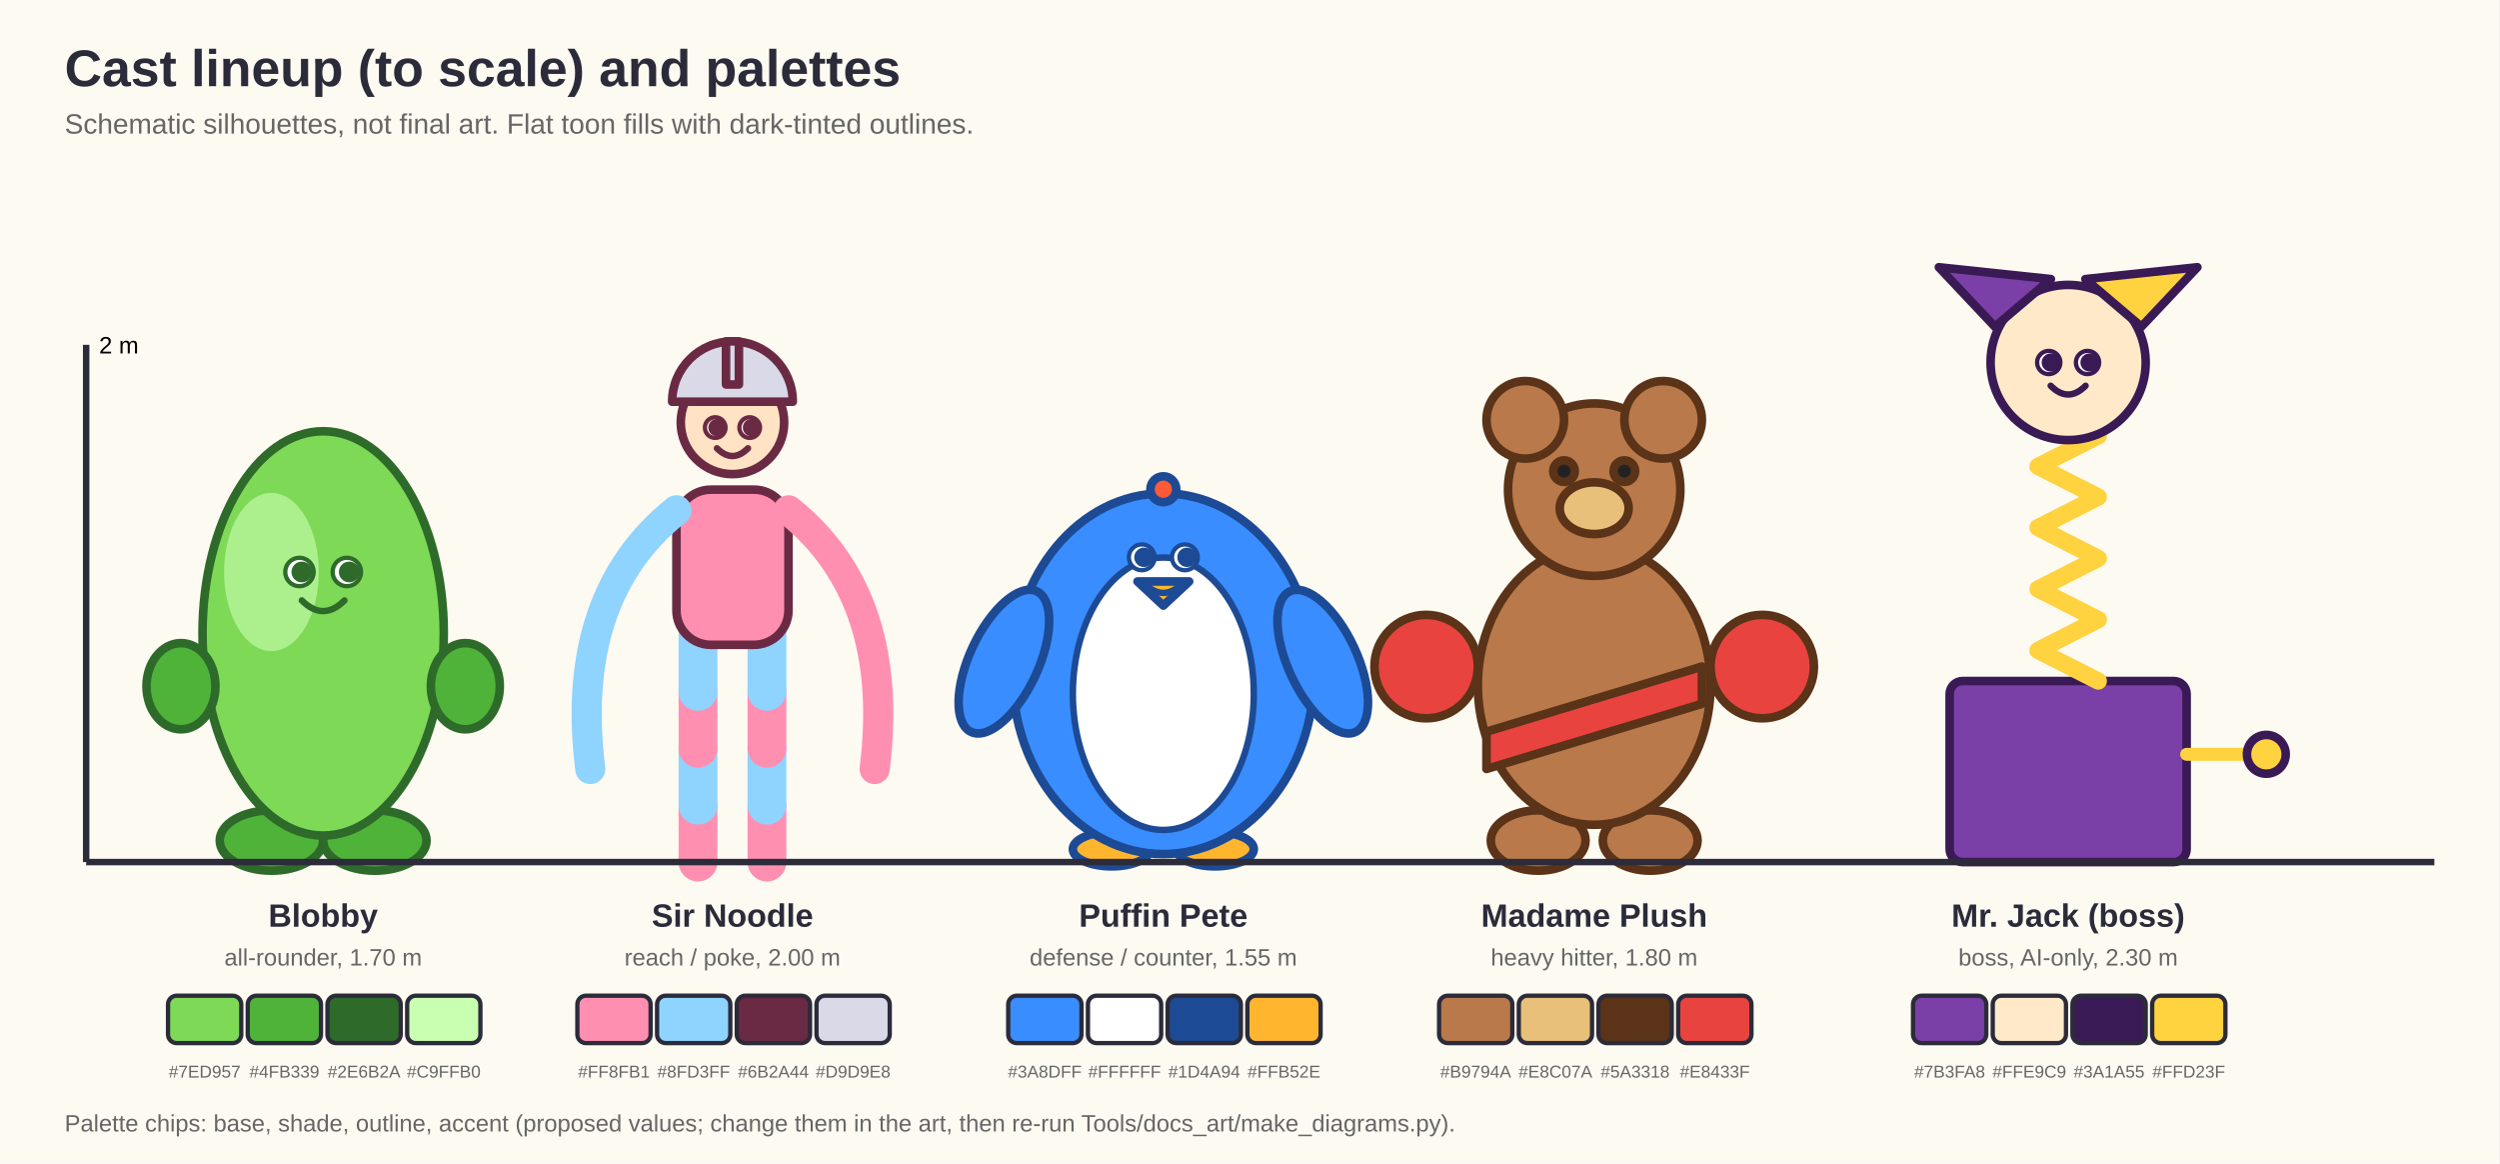
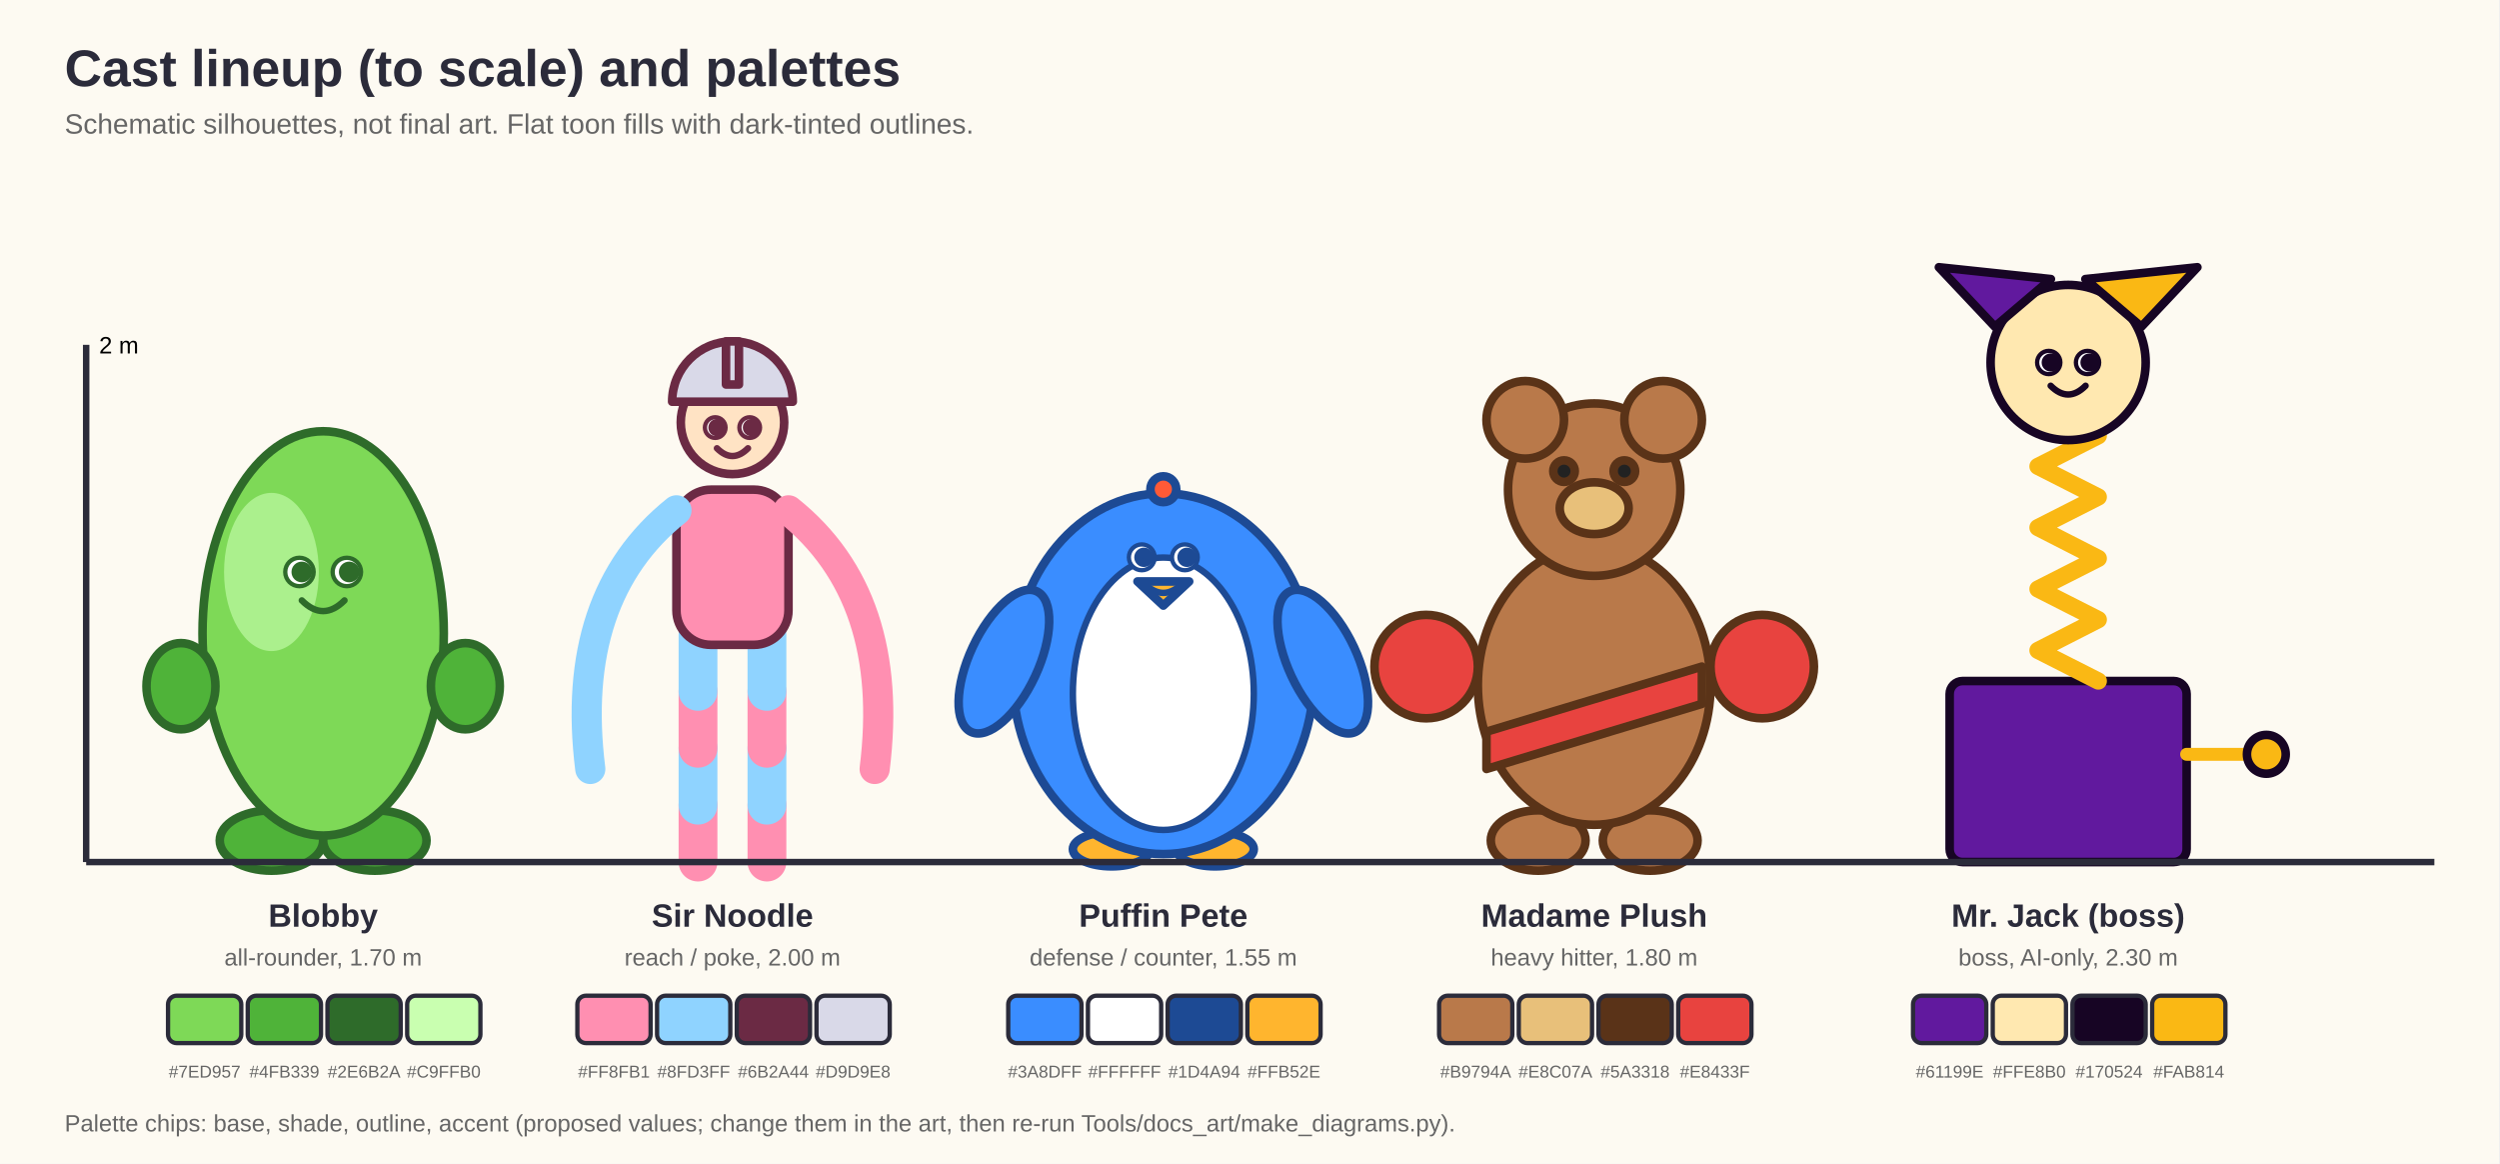
<svg xmlns="http://www.w3.org/2000/svg" viewBox="0 0 1160 540" width="1160" height="540">
  <rect width="1160" height="540" fill="#fdfaf2" />
  <text x="30" y="40" font-size="24" fill="#2b2b3a" text-anchor="start" font-weight="bold" font-family="Verdana, Arial, sans-serif">Cast lineup (to scale) and palettes</text>
  <text x="30" y="62" font-size="13" fill="#666" text-anchor="start" font-weight="normal" font-family="Verdana, Arial, sans-serif">Schematic silhouettes, not final art. Flat toon fills with dark-tinted outlines.</text>
  <g stroke="#2E6B2A" stroke-width="4" stroke-linejoin="round" stroke-linecap="round">
    <ellipse cx="126" cy="390.0" rx="24" ry="14" fill="#4FB339" />
    <ellipse cx="174" cy="390.0" rx="24" ry="14" fill="#4FB339" />
    <ellipse cx="150" cy="293.9" rx="56" ry="93.8" fill="#7ED957" />
    <ellipse cx="126" cy="265.4" rx="22" ry="36.7" fill="#C9FFB0" stroke="none" opacity="0.6" />
    <ellipse cx="84" cy="318.4" rx="16" ry="20" fill="#4FB339" />
    <ellipse cx="216" cy="318.4" rx="16" ry="20" fill="#4FB339" />
    <circle cx="139.0" cy="265.4" r="6.6" fill="#fff" stroke="#2E6B2A" stroke-width="2" />
    <circle cx="161.0" cy="265.4" r="6.6" fill="#fff" stroke="#2E6B2A" stroke-width="2" />
    <circle cx="140.1" cy="265.4" r="2.8" fill="#2E6B2A" />
    <circle cx="162.1" cy="265.4" r="2.8" fill="#2E6B2A" />
    <path d="M 140.1 278.6 q 9.9 9.9 19.8 0" fill="none" stroke="#2E6B2A" stroke-width="3" stroke-linecap="round" />
  </g>
  <text x="150" y="430" font-size="15" fill="#2b2b3a" text-anchor="middle" font-weight="bold" font-family="Verdana, Arial, sans-serif">Blobby</text>
  <text x="150" y="448" font-size="11" fill="#666" text-anchor="middle" font-weight="normal" font-family="Verdana, Arial, sans-serif">all-rounder, 1.70 m</text>
  <rect x="78" y="462" width="34" height="22" rx="4" fill="#7ED957" stroke="#2b2b3a" stroke-width="2" />
  <text x="95" y="500" font-size="8" fill="#666" text-anchor="middle" font-weight="normal" font-family="Verdana, Arial, sans-serif">#7ED957</text>
  <rect x="115" y="462" width="34" height="22" rx="4" fill="#4FB339" stroke="#2b2b3a" stroke-width="2" />
  <text x="132" y="500" font-size="8" fill="#666" text-anchor="middle" font-weight="normal" font-family="Verdana, Arial, sans-serif">#4FB339</text>
  <rect x="152" y="462" width="34" height="22" rx="4" fill="#2E6B2A" stroke="#2b2b3a" stroke-width="2" />
  <text x="169" y="500" font-size="8" fill="#666" text-anchor="middle" font-weight="normal" font-family="Verdana, Arial, sans-serif">#2E6B2A</text>
  <rect x="189" y="462" width="34" height="22" rx="4" fill="#C9FFB0" stroke="#2b2b3a" stroke-width="2" />
  <text x="206" y="500" font-size="8" fill="#666" text-anchor="middle" font-weight="normal" font-family="Verdana, Arial, sans-serif">#C9FFB0</text>
  <g stroke="#6B2A44" stroke-width="4" stroke-linejoin="round" stroke-linecap="round">
    <line x1="324" y1="400.0" x2="324" y2="373.6" stroke="#FF8FB1" stroke-width="18" />
    <line x1="356" y1="400.0" x2="356" y2="373.6" stroke="#FF8FB1" stroke-width="18" />
    <line x1="324" y1="373.6" x2="324" y2="347.2" stroke="#8FD3FF" stroke-width="18" />
    <line x1="356" y1="373.6" x2="356" y2="347.2" stroke="#8FD3FF" stroke-width="18" />
    <line x1="324" y1="347.2" x2="324" y2="320.8" stroke="#FF8FB1" stroke-width="18" />
    <line x1="356" y1="347.2" x2="356" y2="320.8" stroke="#FF8FB1" stroke-width="18" />
    <line x1="324" y1="320.8" x2="324" y2="294.4" stroke="#8FD3FF" stroke-width="18" />
    <line x1="356" y1="320.8" x2="356" y2="294.4" stroke="#8FD3FF" stroke-width="18" />
    <rect x="314" y="227.2" width="52" height="72.0" rx="16" fill="#FF8FB1" />
    <path d="M 314 236.8 q -50 40 -40 120" fill="none" stroke="#8FD3FF" stroke-width="14" />
    <path d="M 366 236.8 q 50 40 40 120" fill="none" stroke="#FF8FB1" stroke-width="14" />
    <circle cx="340" cy="196.0" r="24" fill="#ffe3c4" />
    <path d="M 312 186.4 a 28 28 0 0 1 56 0 z" fill="#D9D9E8" />
    <rect x="337" y="158.4" width="6" height="20" fill="#D9D9E8" />
    <circle cx="332.0" cy="198.4" r="4.8" fill="#fff" stroke="#6B2A44" stroke-width="2" />
    <circle cx="348.0" cy="198.4" r="4.8" fill="#fff" stroke="#6B2A44" stroke-width="2" />
    <circle cx="332.8" cy="198.4" r="2.0" fill="#6B2A44" />
    <circle cx="348.8" cy="198.4" r="2.0" fill="#6B2A44" />
    <path d="M 332.8 208.0 q 7.2 7.2 14.4 0" fill="none" stroke="#6B2A44" stroke-width="3" stroke-linecap="round" />
  </g>
  <text x="340" y="430" font-size="15" fill="#2b2b3a" text-anchor="middle" font-weight="bold" font-family="Verdana, Arial, sans-serif">Sir Noodle</text>
  <text x="340" y="448" font-size="11" fill="#666" text-anchor="middle" font-weight="normal" font-family="Verdana, Arial, sans-serif">reach / poke, 2.00 m</text>
  <rect x="268" y="462" width="34" height="22" rx="4" fill="#FF8FB1" stroke="#2b2b3a" stroke-width="2" />
  <text x="285" y="500" font-size="8" fill="#666" text-anchor="middle" font-weight="normal" font-family="Verdana, Arial, sans-serif">#FF8FB1</text>
  <rect x="305" y="462" width="34" height="22" rx="4" fill="#8FD3FF" stroke="#2b2b3a" stroke-width="2" />
  <text x="322" y="500" font-size="8" fill="#666" text-anchor="middle" font-weight="normal" font-family="Verdana, Arial, sans-serif">#8FD3FF</text>
  <rect x="342" y="462" width="34" height="22" rx="4" fill="#6B2A44" stroke="#2b2b3a" stroke-width="2" />
  <text x="359" y="500" font-size="8" fill="#666" text-anchor="middle" font-weight="normal" font-family="Verdana, Arial, sans-serif">#6B2A44</text>
  <rect x="379" y="462" width="34" height="22" rx="4" fill="#D9D9E8" stroke="#2b2b3a" stroke-width="2" />
  <text x="396" y="500" font-size="8" fill="#666" text-anchor="middle" font-weight="normal" font-family="Verdana, Arial, sans-serif">#D9D9E8</text>
  <g stroke="#1D4A94" stroke-width="4" stroke-linejoin="round" stroke-linecap="round">
    <ellipse cx="516" cy="394" rx="18" ry="8" fill="#FFB52E" />
    <ellipse cx="564" cy="394" rx="18" ry="8" fill="#FFB52E" />
    <ellipse cx="540" cy="312.6" rx="70" ry="83.7" fill="#3A8DFF" />
    <ellipse cx="540" cy="321.9" rx="42" ry="63.2" fill="#FFFFFF" stroke-width="3" />
    <ellipse cx="466" cy="307.0" rx="16" ry="36" fill="#3A8DFF" transform="rotate(25 466 307.0)" />
    <ellipse cx="614" cy="307.0" rx="16" ry="36" fill="#3A8DFF" transform="rotate(-25 614 307.0)" />
    <polygon points="528,269.8 552,269.8 540,281.0" fill="#FFB52E" />
    <circle cx="540" cy="227.0" r="6" fill="#ff5a36" />
    <circle cx="530.0" cy="258.6" r="6.0" fill="#fff" stroke="#1D4A94" stroke-width="2" />
    <circle cx="550.0" cy="258.6" r="6.0" fill="#fff" stroke="#1D4A94" stroke-width="2" />
    <circle cx="531.0" cy="258.6" r="2.5" fill="#1D4A94" />
    <circle cx="551.0" cy="258.6" r="2.5" fill="#1D4A94" />
    <path d="M 531.0 270.6 q 9.0 9.0 18.0 0" fill="none" stroke="#1D4A94" stroke-width="3" stroke-linecap="round" />
  </g>
  <text x="540" y="430" font-size="15" fill="#2b2b3a" text-anchor="middle" font-weight="bold" font-family="Verdana, Arial, sans-serif">Puffin Pete</text>
  <text x="540" y="448" font-size="11" fill="#666" text-anchor="middle" font-weight="normal" font-family="Verdana, Arial, sans-serif">defense / counter, 1.55 m</text>
  <rect x="468" y="462" width="34" height="22" rx="4" fill="#3A8DFF" stroke="#2b2b3a" stroke-width="2" />
  <text x="485" y="500" font-size="8" fill="#666" text-anchor="middle" font-weight="normal" font-family="Verdana, Arial, sans-serif">#3A8DFF</text>
  <rect x="505" y="462" width="34" height="22" rx="4" fill="#FFFFFF" stroke="#2b2b3a" stroke-width="2" />
  <text x="522" y="500" font-size="8" fill="#666" text-anchor="middle" font-weight="normal" font-family="Verdana, Arial, sans-serif">#FFFFFF</text>
  <rect x="542" y="462" width="34" height="22" rx="4" fill="#1D4A94" stroke="#2b2b3a" stroke-width="2" />
  <text x="559" y="500" font-size="8" fill="#666" text-anchor="middle" font-weight="normal" font-family="Verdana, Arial, sans-serif">#1D4A94</text>
  <rect x="579" y="462" width="34" height="22" rx="4" fill="#FFB52E" stroke="#2b2b3a" stroke-width="2" />
  <text x="596" y="500" font-size="8" fill="#666" text-anchor="middle" font-weight="normal" font-family="Verdana, Arial, sans-serif">#FFB52E</text>
  <g stroke="#5A3318" stroke-width="4" stroke-linejoin="round" stroke-linecap="round">
    <ellipse cx="714" cy="390.0" rx="22" ry="14" fill="#B9794A" />
    <ellipse cx="766" cy="390.0" rx="22" ry="14" fill="#B9794A" />
    <ellipse cx="740" cy="317.9" rx="54" ry="64.8" fill="#B9794A" />
    <polygon points="690,339.5 790,309.3 790,326.6 690,356.8" fill="#E8433F" />
    <circle cx="740" cy="227.2" r="40.0" fill="#B9794A" />
    <circle cx="708" cy="194.8" r="18" fill="#B9794A" />
    <circle cx="772" cy="194.8" r="18" fill="#B9794A" />
    <ellipse cx="740" cy="235.8" rx="16" ry="12" fill="#E8C07A" />
    <circle cx="662" cy="309.3" r="24" fill="#E8433F" />
    <circle cx="818" cy="309.3" r="24" fill="#E8433F" />
    <circle cx="726" cy="218.6" r="5" fill="#222" />
    <circle cx="754" cy="218.6" r="5" fill="#222" />
  </g>
  <text x="740" y="430" font-size="15" fill="#2b2b3a" text-anchor="middle" font-weight="bold" font-family="Verdana, Arial, sans-serif">Madame Plush</text>
  <text x="740" y="448" font-size="11" fill="#666" text-anchor="middle" font-weight="normal" font-family="Verdana, Arial, sans-serif">heavy hitter, 1.80 m</text>
  <rect x="668" y="462" width="34" height="22" rx="4" fill="#B9794A" stroke="#2b2b3a" stroke-width="2" />
  <text x="685" y="500" font-size="8" fill="#666" text-anchor="middle" font-weight="normal" font-family="Verdana, Arial, sans-serif">#B9794A</text>
  <rect x="705" y="462" width="34" height="22" rx="4" fill="#E8C07A" stroke="#2b2b3a" stroke-width="2" />
  <text x="722" y="500" font-size="8" fill="#666" text-anchor="middle" font-weight="normal" font-family="Verdana, Arial, sans-serif">#E8C07A</text>
  <rect x="742" y="462" width="34" height="22" rx="4" fill="#5A3318" stroke="#2b2b3a" stroke-width="2" />
  <text x="759" y="500" font-size="8" fill="#666" text-anchor="middle" font-weight="normal" font-family="Verdana, Arial, sans-serif">#5A3318</text>
  <rect x="779" y="462" width="34" height="22" rx="4" fill="#E8433F" stroke="#2b2b3a" stroke-width="2" />
  <text x="796" y="500" font-size="8" fill="#666" text-anchor="middle" font-weight="normal" font-family="Verdana, Arial, sans-serif">#E8433F</text>
-   <g stroke="#3A1A55" stroke-width="4" stroke-linejoin="round" stroke-linecap="round">
-     <rect x="905" y="316" width="110" height="84" rx="6" fill="#7B3FA8" />
-     <line x1="1015" y1="350" x2="1048" y2="350" stroke="#FFD23F" stroke-width="6" />
-     <circle cx="1052" cy="350" r="9" fill="#FFD23F" />
-     <polyline points="974,316.0 946,301.8 974,287.5 946,273.3 974,259.1 946,244.8 974,230.6 946,216.4 974,202.2" fill="none" stroke="#FFD23F" stroke-width="8" />
-     <circle cx="960" cy="168.2" r="36" fill="#FFE9C9" />
-     <polygon points="926,151.6 900,124.0 952,129.5" fill="#7B3FA8" />
-     <polygon points="994,151.6 1020,124.0 968,129.5" fill="#FFD23F" />
-     <circle cx="951.0" cy="168.2" r="5.4" fill="#fff" stroke="#3A1A55" stroke-width="2" />
-     <circle cx="969.0" cy="168.2" r="5.4" fill="#fff" stroke="#3A1A55" stroke-width="2" />
-     <circle cx="951.9" cy="168.2" r="2.2" fill="#3A1A55" />
-     <circle cx="969.9" cy="168.2" r="2.2" fill="#3A1A55" />
-     <path d="M 951.9 179.0 q 8.1 8.1 16.2 0" fill="none" stroke="#3A1A55" stroke-width="3" stroke-linecap="round" />
+   <g stroke="#170524" stroke-width="4" stroke-linejoin="round" stroke-linecap="round">
+     <rect x="905" y="316" width="110" height="84" rx="6" fill="#61199E" />
+     <line x1="1015" y1="350" x2="1048" y2="350" stroke="#FAB814" stroke-width="6" />
+     <circle cx="1052" cy="350" r="9" fill="#FAB814" />
+     <polyline points="974,316.0 946,301.8 974,287.5 946,273.3 974,259.1 946,244.8 974,230.6 946,216.4 974,202.2" fill="none" stroke="#FAB814" stroke-width="8" />
+     <circle cx="960" cy="168.2" r="36" fill="#FFE8B0" />
+     <polygon points="926,151.6 900,124.0 952,129.5" fill="#61199E" />
+     <polygon points="994,151.6 1020,124.0 968,129.5" fill="#FAB814" />
+     <circle cx="951.0" cy="168.2" r="5.4" fill="#fff" stroke="#170524" stroke-width="2" />
+     <circle cx="969.0" cy="168.2" r="5.4" fill="#fff" stroke="#170524" stroke-width="2" />
+     <circle cx="951.9" cy="168.2" r="2.2" fill="#170524" />
+     <circle cx="969.9" cy="168.2" r="2.2" fill="#170524" />
+     <path d="M 951.9 179.0 q 8.1 8.1 16.2 0" fill="none" stroke="#170524" stroke-width="3" stroke-linecap="round" />
  </g>
  <text x="960" y="430" font-size="15" fill="#2b2b3a" text-anchor="middle" font-weight="bold" font-family="Verdana, Arial, sans-serif">Mr. Jack (boss)</text>
  <text x="960" y="448" font-size="11" fill="#666" text-anchor="middle" font-weight="normal" font-family="Verdana, Arial, sans-serif">boss, AI-only, 2.30 m</text>
-   <rect x="888" y="462" width="34" height="22" rx="4" fill="#7B3FA8" stroke="#2b2b3a" stroke-width="2" />
-   <text x="905" y="500" font-size="8" fill="#666" text-anchor="middle" font-weight="normal" font-family="Verdana, Arial, sans-serif">#7B3FA8</text>
-   <rect x="925" y="462" width="34" height="22" rx="4" fill="#FFE9C9" stroke="#2b2b3a" stroke-width="2" />
-   <text x="942" y="500" font-size="8" fill="#666" text-anchor="middle" font-weight="normal" font-family="Verdana, Arial, sans-serif">#FFE9C9</text>
-   <rect x="962" y="462" width="34" height="22" rx="4" fill="#3A1A55" stroke="#2b2b3a" stroke-width="2" />
-   <text x="979" y="500" font-size="8" fill="#666" text-anchor="middle" font-weight="normal" font-family="Verdana, Arial, sans-serif">#3A1A55</text>
-   <rect x="999" y="462" width="34" height="22" rx="4" fill="#FFD23F" stroke="#2b2b3a" stroke-width="2" />
-   <text x="1016" y="500" font-size="8" fill="#666" text-anchor="middle" font-weight="normal" font-family="Verdana, Arial, sans-serif">#FFD23F</text>
+   <rect x="888" y="462" width="34" height="22" rx="4" fill="#61199E" stroke="#2b2b3a" stroke-width="2" />
+   <text x="905" y="500" font-size="8" fill="#666" text-anchor="middle" font-weight="normal" font-family="Verdana, Arial, sans-serif">#61199E</text>
+   <rect x="925" y="462" width="34" height="22" rx="4" fill="#FFE8B0" stroke="#2b2b3a" stroke-width="2" />
+   <text x="942" y="500" font-size="8" fill="#666" text-anchor="middle" font-weight="normal" font-family="Verdana, Arial, sans-serif">#FFE8B0</text>
+   <rect x="962" y="462" width="34" height="22" rx="4" fill="#170524" stroke="#2b2b3a" stroke-width="2" />
+   <text x="979" y="500" font-size="8" fill="#666" text-anchor="middle" font-weight="normal" font-family="Verdana, Arial, sans-serif">#170524</text>
+   <rect x="999" y="462" width="34" height="22" rx="4" fill="#FAB814" stroke="#2b2b3a" stroke-width="2" />
+   <text x="1016" y="500" font-size="8" fill="#666" text-anchor="middle" font-weight="normal" font-family="Verdana, Arial, sans-serif">#FAB814</text>
  <line x1="40" y1="400" x2="1130" y2="400" stroke="#2b2b3a" stroke-width="3" />
  <line x1="40" y1="400" x2="40" y2="160.0" stroke="#2b2b3a" stroke-width="3" />
  <text x="46" y="164.0" font-size="11" font-family="Verdana, Arial, sans-serif">2 m</text>
  <text x="30" y="525" font-size="11" fill="#666" text-anchor="start" font-weight="normal" font-family="Verdana, Arial, sans-serif">Palette chips: base, shade, outline, accent (proposed values; change them in the art, then re-run Tools/docs_art/make_diagrams.py).</text>
</svg>
